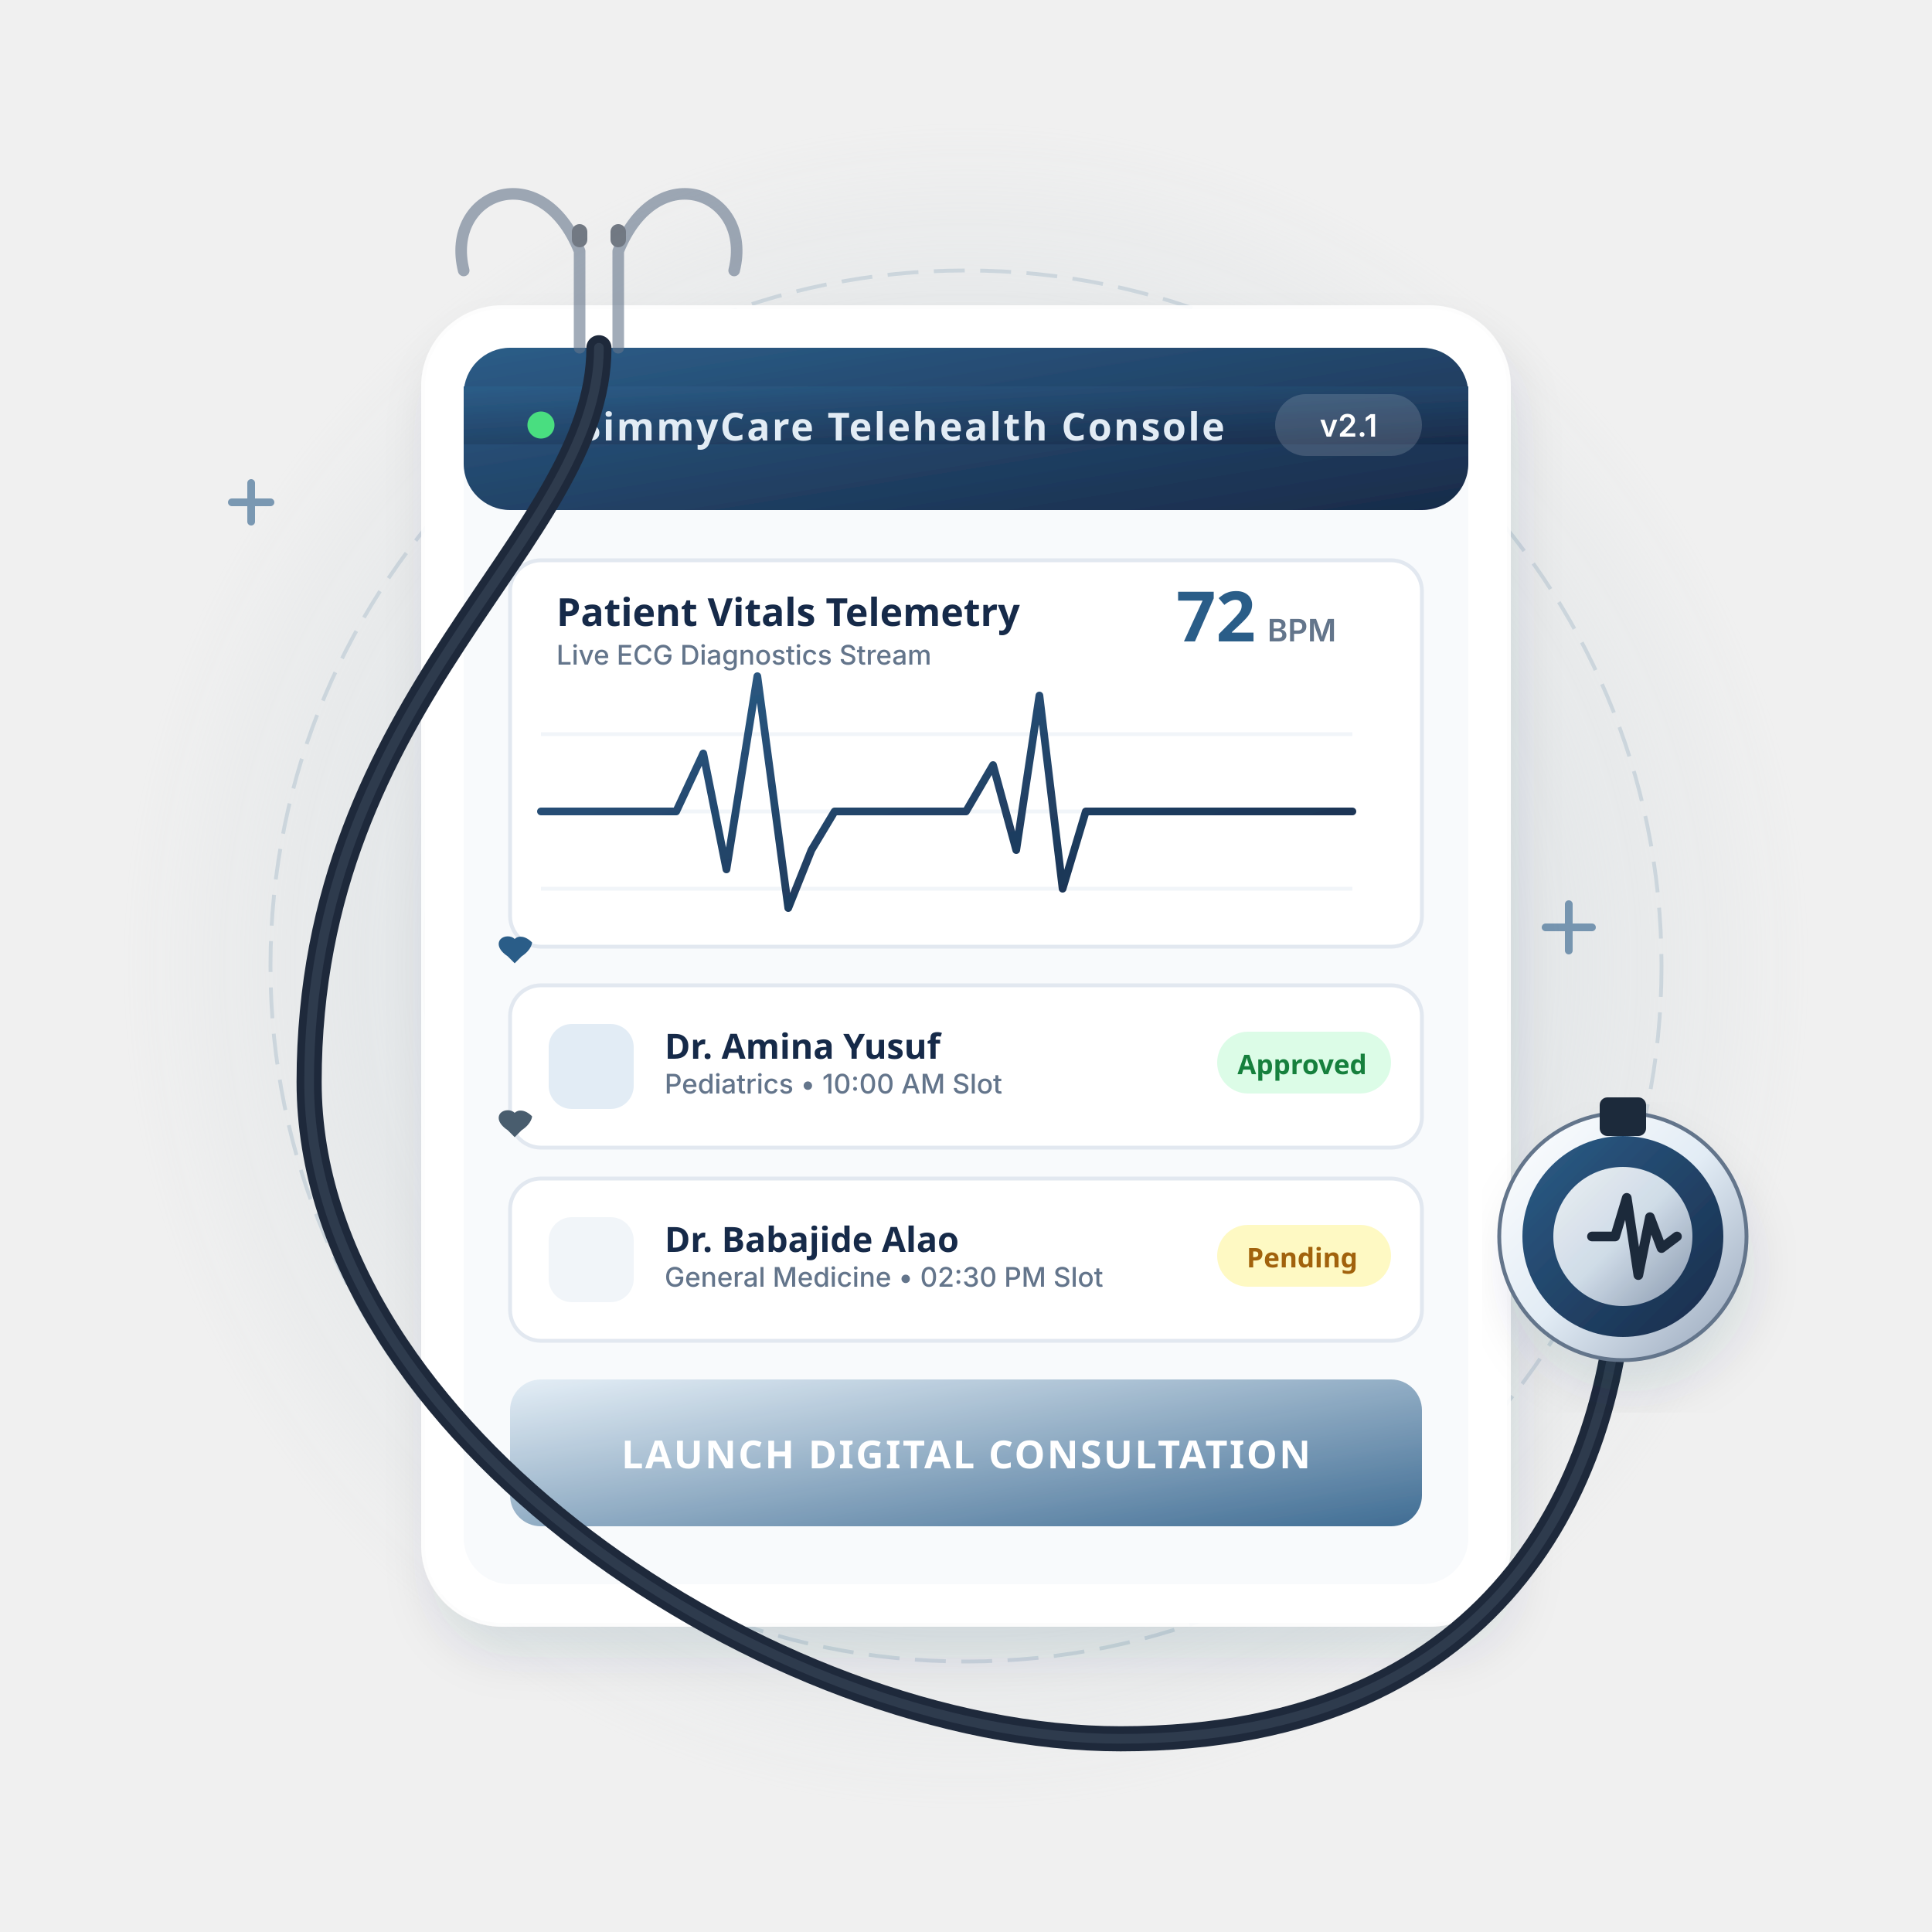
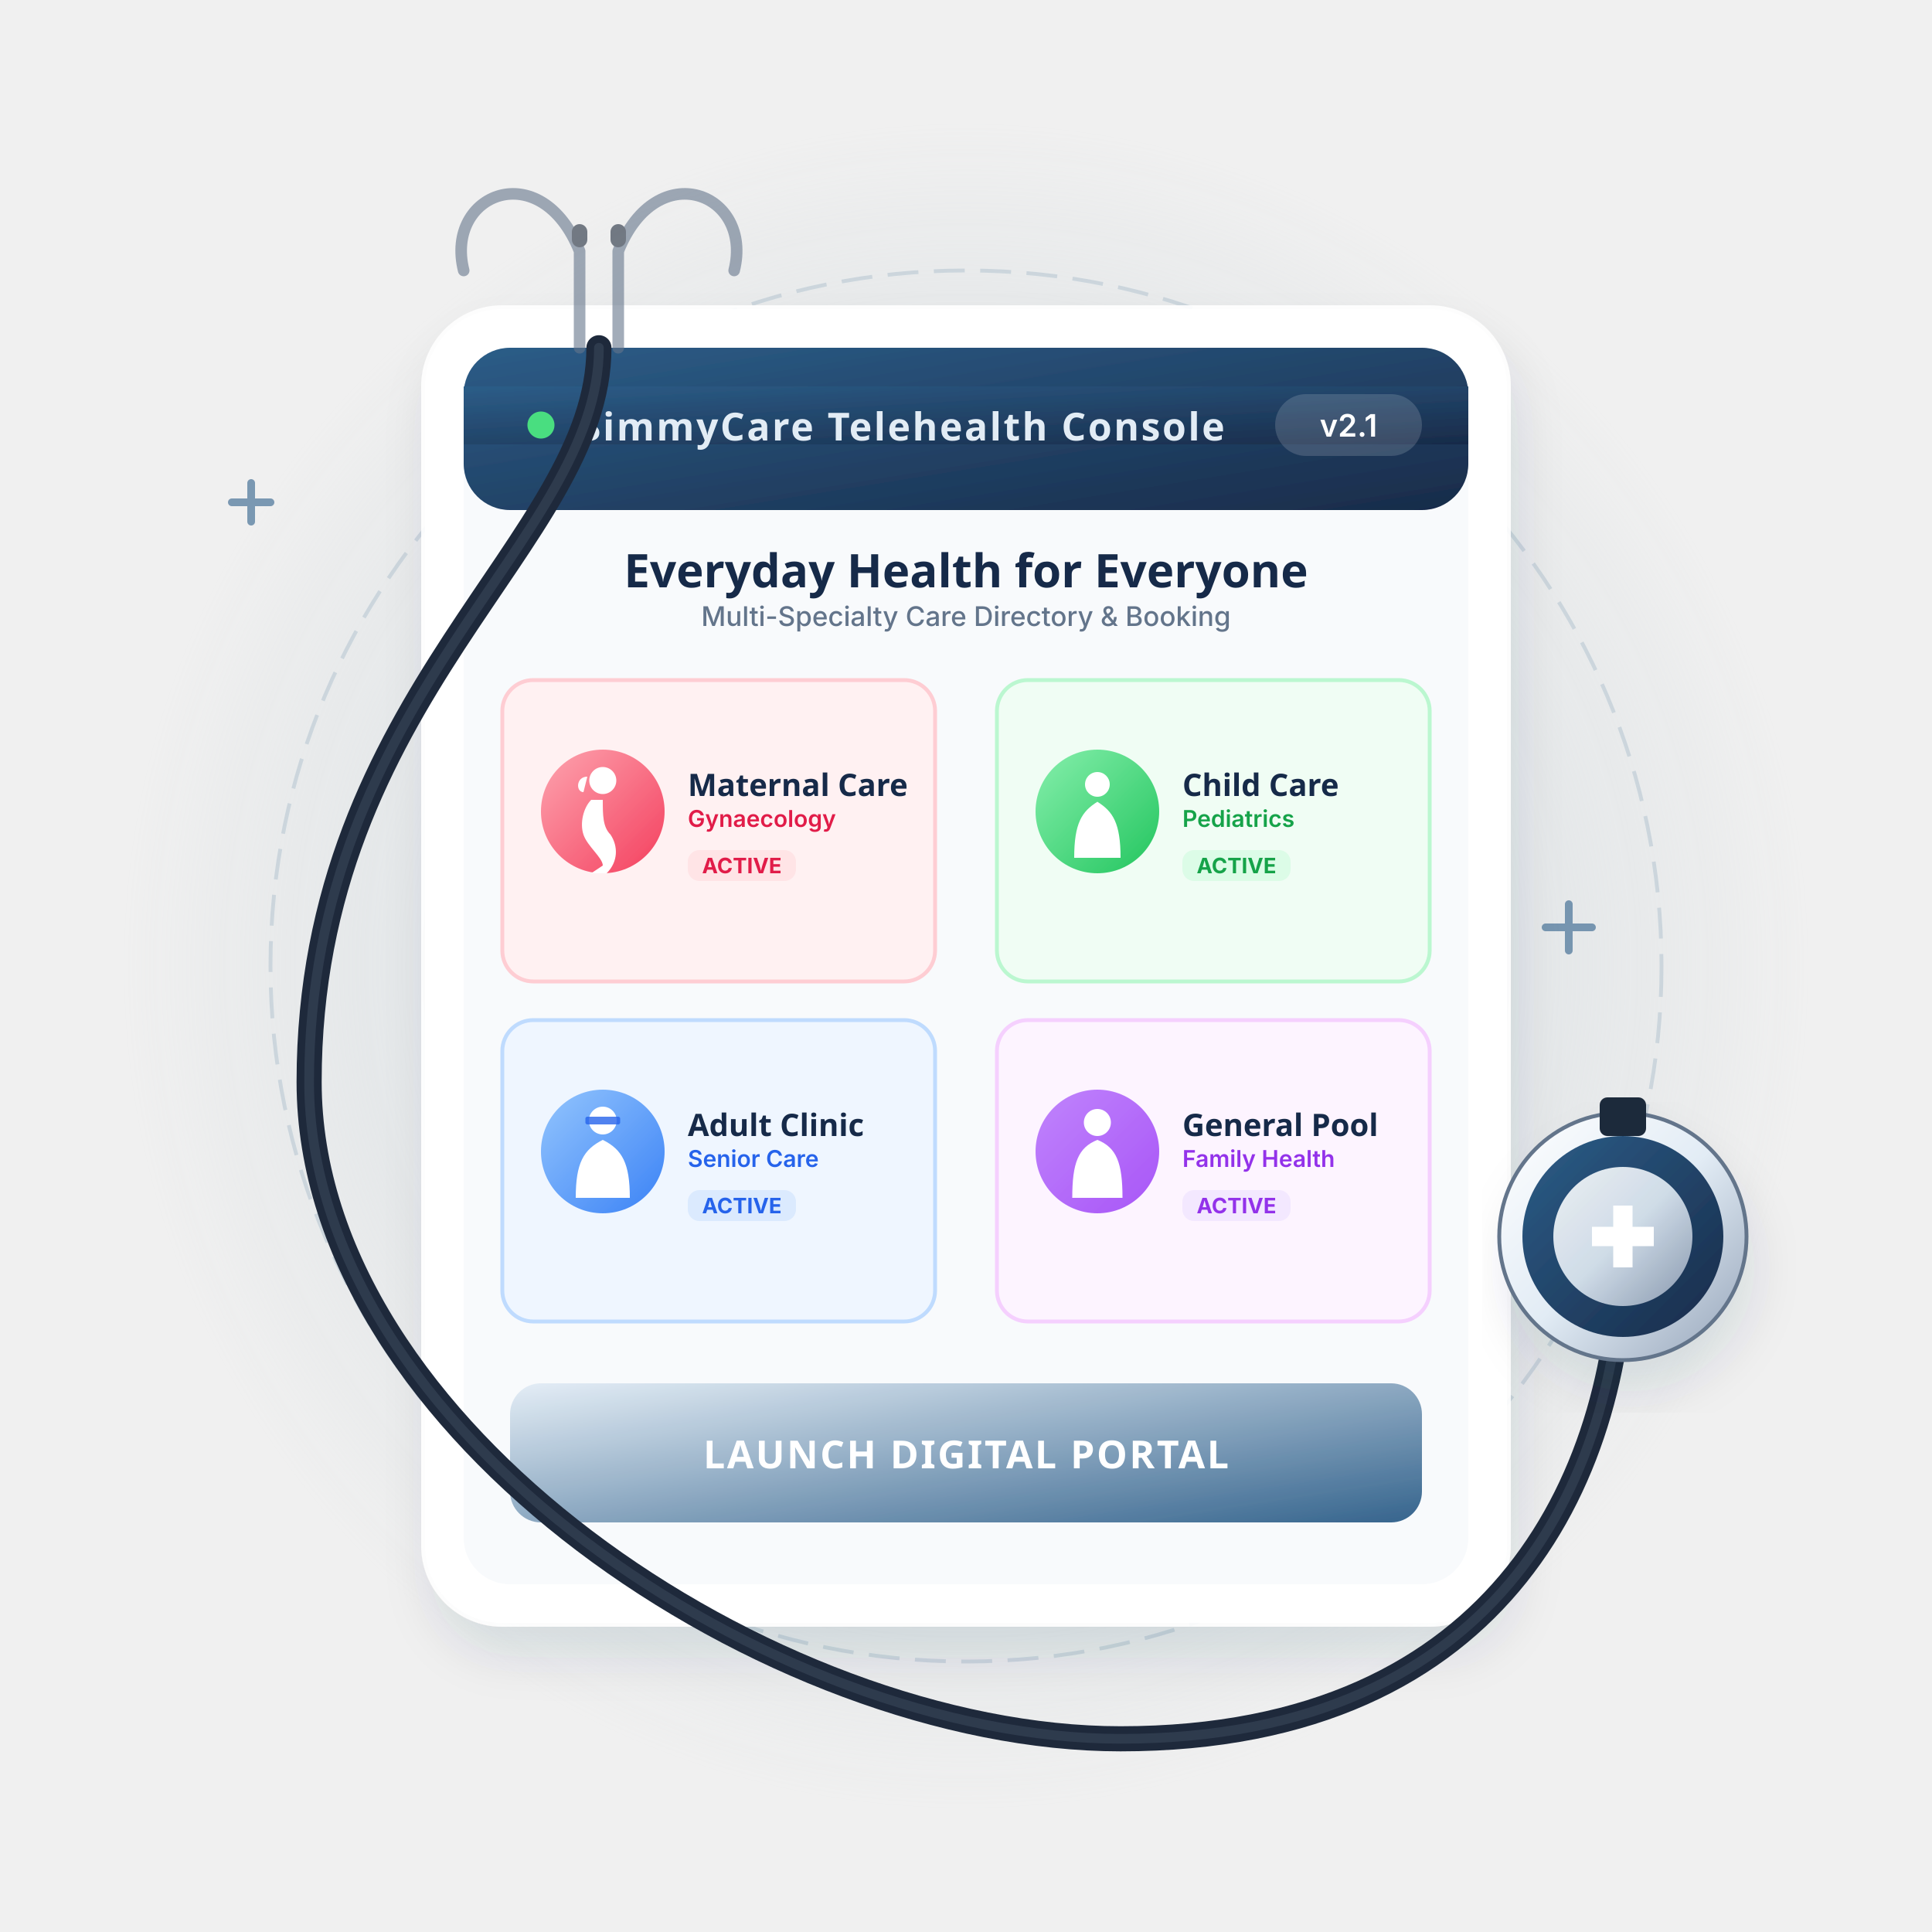
<svg xmlns="http://www.w3.org/2000/svg" viewBox="0 0 500 500" width="100%" height="100%">
  <defs>
    <radialGradient id="bgGlow" cx="50%" cy="50%" r="50%" fx="50%" fy="50%">
      <stop offset="0%" stop-color="#E2ECF5" stop-opacity="0.8" />
      <stop offset="100%" stop-color="#b6c3c9" stop-opacity="0" />
    </radialGradient>
    <linearGradient id="primaryGrad" x1="0%" y1="0%" x2="100%" y2="100%">
      <stop offset="0%" stop-color="#2C5D88" />
      <stop offset="100%" stop-color="#182B49" />
    </linearGradient>
    <linearGradient id="accentGrad" x1="0%" y1="0%" x2="100%" y2="100%">
      <stop offset="0%" stop-color="#E2ECF5" />
      <stop offset="100%" stop-color="#2C5D88" />
    </linearGradient>
    <linearGradient id="metallic" x1="0%" y1="0%" x2="100%" y2="100%">
      <stop offset="0%" stop-color="#FFFFFF" />
      <stop offset="50%" stop-color="#E2ECF5" />
      <stop offset="100%" stop-color="#94A3B8" />
    </linearGradient>
-     <linearGradient id="glassGrad" x1="0%" y1="0%" x2="100%" y2="100%">
-       <stop offset="0%" stop-color="#FFFFFF" stop-opacity="0.8" />
-       <stop offset="100%" stop-color="#FFFFFF" stop-opacity="0.4" />
+     <linearGradient id="maternalGrad" x1="0%" y1="0%" x2="100%" y2="100%">
+       <stop offset="0%" stop-color="#FDA4AF" />
+       <stop offset="100%" stop-color="#F43F5E" />
+     </linearGradient>
+     <linearGradient id="pediatricGrad" x1="0%" y1="0%" x2="100%" y2="100%">
+       <stop offset="0%" stop-color="#86EFAC" />
+       <stop offset="100%" stop-color="#22C55E" />
+     </linearGradient>
+     <linearGradient id="adultGrad" x1="0%" y1="0%" x2="100%" y2="100%">
+       <stop offset="0%" stop-color="#93C5FD" />
+       <stop offset="100%" stop-color="#3B82F6" />
+     </linearGradient>
+     <linearGradient id="generalGrad" x1="0%" y1="0%" x2="100%" y2="100%">
+       <stop offset="0%" stop-color="#C084FC" />
+       <stop offset="100%" stop-color="#A855F7" />
    </linearGradient>
    <filter id="shadow" x="-10%" y="-10%" width="130%" height="130%">
      <feDropShadow dx="2" dy="8" stdDeviation="6" flood-color="#182B49" flood-opacity="0.1" />
-     </filter>
-     <filter id="glow" x="-20%" y="-20%" width="140%" height="140%">
-       <feGaussianBlur stdDeviation="4" result="blur" />
-       <feMerge>
-         <feMergeNode in="blur" />
-         <feMergeNode in="SourceGraphic" />
-       </feMerge>
    </filter>
  </defs>
  <circle cx="250" cy="250" r="220" fill="url(#bgGlow)" />
  <circle cx="250" cy="250" r="180" fill="none" stroke="#2C5D88" stroke-width="1" stroke-opacity="0.15" stroke-dasharray="8 4" />
  <circle cx="250" cy="250" r="140" fill="none" stroke="#182B49" stroke-width="1.5" stroke-opacity="0.1" />
  <g filter="url(#shadow)">
    <rect x="110" y="80" width="280" height="340" rx="20" fill="#FFFFFF" stroke="rgba(255,255,255,0.9)" stroke-width="2" />
    <rect x="120" y="90" width="260" height="320" rx="12" fill="#F8FAFC" />
    <rect x="120" y="90" width="260" height="42" rx="12" fill="url(#primaryGrad)" />
    <rect x="120" y="100" width="260" height="15" fill="url(#primaryGrad)" />
    <circle cx="140" cy="110" r="3.5" fill="#4ADE80" />
    <text x="150" y="114" fill="#E2ECF5" font-family="'Outfit', sans-serif" font-size="10" font-weight="600" letter-spacing="0.5">SimmyCare Telehealth Console</text>
    <rect x="330" y="102" width="38" height="16" rx="8" fill="rgba(255,255,255,0.15)" />
    <text x="349" y="113" fill="#FFFFFF" font-family="'Inter', sans-serif" font-size="8" font-weight="600" text-anchor="middle">v2.1</text>
-     <rect x="132" y="145" width="236" height="100" rx="8" fill="#FFFFFF" stroke="#E2E8F0" stroke-width="1" />
-     <text x="144" y="162" fill="#182B49" font-family="'Outfit', sans-serif" font-size="10" font-weight="700">Patient Vitals Telemetry</text>
-     <text x="144" y="172" fill="#64748B" font-family="'Inter', sans-serif" font-size="7" font-weight="500">Live ECG Diagnostics Stream</text>
-     <line x1="140" y1="190" x2="350" y2="190" stroke="#F1F5F9" stroke-width="1" />
-     <line x1="140" y1="210" x2="350" y2="210" stroke="#F1F5F9" stroke-width="1" />
-     <line x1="140" y1="230" x2="350" y2="230" stroke="#F1F5F9" stroke-width="1" />
-     <path d="M 140 210 L 175 210 L 182 195 L 188 225 L 196 175 L 204 235 L 210 220 L 216 210 L 250 210 L 257 198 L 263 220 L 269 180 L 275 230 L 281 210 L 350 210" fill="none" stroke="url(#primaryGrad)" stroke-width="2" stroke-linecap="round" stroke-linejoin="round" />
-     <text x="325" y="166" fill="#2C5D88" font-family="'Outfit', sans-serif" font-size="18" font-weight="800" text-anchor="end">72</text>
-     <text x="328" y="166" fill="#64748B" font-family="'Inter', sans-serif" font-size="8" font-weight="600">BPM</text>
-     <rect x="132" y="255" width="236" height="42" rx="8" fill="#FFFFFF" stroke="#E2E8F0" stroke-width="1" />
-     <rect x="142" y="265" width="22" height="22" rx="6" fill="#E2ECF5" />
-     <path d="M 153 271 C 151 269, 149 269, 148 270 C 147 269, 145 269, 144 270 C 143 271, 143 273, 146 275 L 148 277 L 150 275 C 153 273, 153 271, 153 271 Z" fill="#2C5D88" transform="translate(0,0) scale(0.9)" />
-     <text x="172" y="274" fill="#182B49" font-family="'Outfit', sans-serif" font-size="9" font-weight="700">Dr. Amina Yusuf</text>
-     <text x="172" y="283" fill="#64748B" font-family="'Inter', sans-serif" font-size="7" font-weight="500">Pediatrics • 10:00 AM Slot</text>
-     <rect x="315" y="267" width="45" height="16" rx="8" fill="#DCFCE7" />
-     <text x="337" y="278" fill="#15803D" font-family="'Outfit', sans-serif" font-size="7" font-weight="700" text-anchor="middle">Approved</text>
-     <rect x="132" y="305" width="236" height="42" rx="8" fill="#FFFFFF" stroke="#E2E8F0" stroke-width="1" />
-     <rect x="142" y="315" width="22" height="22" rx="6" fill="#F1F5F9" />
-     <path d="M 153 321 C 151 319, 149 319, 148 320 C 147 319, 145 319, 144 320 C 143 321, 143 323, 146 325 L 148 327 L 150 325 C 153 323, 153 321, 153 321 Z" fill="#4A5D6E" transform="translate(0,0) scale(0.9)" />
-     <text x="172" y="324" fill="#182B49" font-family="'Outfit', sans-serif" font-size="9" font-weight="700">Dr. Babajide Alao</text>
-     <text x="172" y="333" fill="#64748B" font-family="'Inter', sans-serif" font-size="7" font-weight="500">General Medicine • 02:30 PM Slot</text>
-     <rect x="315" y="317" width="45" height="16" rx="8" fill="#FEF9C3" />
-     <text x="337" y="328" fill="#A16207" font-family="'Outfit', sans-serif" font-size="7" font-weight="700" text-anchor="middle">Pending</text>
-     <rect x="132" y="357" width="236" height="38" rx="8" fill="url(#accentGrad)" opacity="0.9" />
-     <text x="250" y="380" fill="#FFFFFF" font-family="'Outfit', sans-serif" font-size="10" font-weight="700" text-anchor="middle" letter-spacing="0.5">LAUNCH DIGITAL CONSULTATION</text>
+     <text x="250" y="152" fill="#182B49" font-family="'Outfit', sans-serif" font-size="12" font-weight="700" text-anchor="middle">Everyday Health for Everyone</text>
+     <text x="250" y="162" fill="#64748B" font-family="'Inter', sans-serif" font-size="7" font-weight="500" text-anchor="middle">Multi-Specialty Care Directory &amp; Booking</text>
+     <rect x="130" y="176" width="112" height="78" rx="8" fill="#FFF1F2" stroke="#FECDD3" stroke-width="1" />
+     <circle cx="156" cy="210" r="16" fill="url(#maternalGrad)" />
+     <circle cx="156" cy="202" r="3.5" fill="#FFFFFF" />
+     <path d="M 153 207 C 151 209, 150 213, 151 216 C 152 219, 156 222, 156 224 L 153 226 L 157 226 C 160 223, 160 219, 158 216 C 156 214, 156 211, 156 207 Z" fill="#FFFFFF" />
+     <path d="M 152 201 C 149 201, 149 205, 151 205 Z" fill="#FFFFFF" />
+     <text x="178" y="206" fill="#182B49" font-family="'Outfit', sans-serif" font-size="8" font-weight="700">Maternal Care</text>
+     <text x="178" y="214" fill="#E11D48" font-family="'Inter', sans-serif" font-size="6" font-weight="600">Gynaecology</text>
+     <rect x="178" y="220" width="28" height="8" rx="3" fill="#FFE4E6" />
+     <text x="192" y="226" fill="#E11D48" font-family="'Inter', sans-serif" font-size="5.5" font-weight="700" text-anchor="middle">ACTIVE</text>
+     <rect x="258" y="176" width="112" height="78" rx="8" fill="#F0FDF4" stroke="#BBF7D0" stroke-width="1" />
+     <circle cx="284" cy="210" r="16" fill="url(#pediatricGrad)" />
+     <circle cx="284" cy="203" r="3.2" fill="#FFFFFF" />
+     <path d="M 284 207.5 C 280 210, 278 213, 278 222 L 290 222 C 290 213, 288 210, 284 207.5 Z" fill="#FFFFFF" />
+     <text x="306" y="206" fill="#182B49" font-family="'Outfit', sans-serif" font-size="8" font-weight="700">Child Care</text>
+     <text x="306" y="214" fill="#16A34A" font-family="'Inter', sans-serif" font-size="6" font-weight="600">Pediatrics</text>
+     <rect x="306" y="220" width="28" height="8" rx="3" fill="#DCFCE7" />
+     <text x="320" y="226" fill="#16A34A" font-family="'Inter', sans-serif" font-size="5.5" font-weight="700" text-anchor="middle">ACTIVE</text>
+     <rect x="130" y="264" width="112" height="78" rx="8" fill="#EFF6FF" stroke="#BFDBFE" stroke-width="1" />
+     <circle cx="156" cy="298" r="16" fill="url(#adultGrad)" />
+     <circle cx="156" cy="290" r="3.6" fill="#FFFFFF" />
+     <path d="M 156 295 C 151 297.5, 149 301, 149 310 L 163 310 C 163 301, 161 297.5, 156 295 Z" fill="#FFFFFF" />
+     <rect x="151.5" y="289" width="9" height="2" rx="0.5" fill="#2563EB" opacity="0.8" />
+     <text x="178" y="294" fill="#182B49" font-family="'Outfit', sans-serif" font-size="8" font-weight="700">Adult Clinic</text>
+     <text x="178" y="302" fill="#2563EB" font-family="'Inter', sans-serif" font-size="6" font-weight="600">Senior Care</text>
+     <rect x="178" y="308" width="28" height="8" rx="3" fill="#DBEAFE" />
+     <text x="192" y="314" fill="#2563EB" font-family="'Inter', sans-serif" font-size="5.5" font-weight="700" text-anchor="middle">ACTIVE</text>
+     <rect x="258" y="264" width="112" height="78" rx="8" fill="#FDF4FF" stroke="#F5D0FE" stroke-width="1" />
+     <circle cx="284" cy="298" r="16" fill="url(#generalGrad)" />
+     <circle cx="284" cy="290.5" r="3.5" fill="#FFFFFF" />
+     <path d="M 284 295 C 279 297, 277.5 301, 277.5 310 L 290.5 310 C 290.5 301, 289 297, 284 295 Z" fill="#FFFFFF" />
+     <text x="306" y="294" fill="#182B49" font-family="'Outfit', sans-serif" font-size="8" font-weight="700">General Pool</text>
+     <text x="306" y="302" fill="#9333EA" font-family="'Inter', sans-serif" font-size="6" font-weight="600">Family Health</text>
+     <rect x="306" y="308" width="28" height="8" rx="3" fill="#F3E8FF" />
+     <text x="320" y="314" fill="#9333EA" font-family="'Inter', sans-serif" font-size="5.5" font-weight="700" text-anchor="middle">ACTIVE</text>
+     <rect x="132" y="358" width="236" height="36" rx="8" fill="url(#accentGrad)" opacity="0.95" />
+     <text x="250" y="380" fill="#FFFFFF" font-family="'Outfit', sans-serif" font-size="10" font-weight="700" text-anchor="middle" letter-spacing="0.5">LAUNCH DIGITAL PORTAL</text>
  </g>
  <g stroke="#64748B" stroke-width="3" fill="none" stroke-linecap="round" stroke-linejoin="round" opacity="0.6">
    <path d="M 120 70 C 115 50, 140 40, 150 65 L 150 90" />
    <path d="M 190 70 C 195 50, 170 40, 160 65 L 160 90" />
    <rect x="148" y="58" width="4" height="6" rx="2" fill="#1E293B" stroke="none" />
    <rect x="158" y="58" width="4" height="6" rx="2" fill="#1E293B" stroke="none" />
  </g>
  <path d="M 155 90             C 155 140, 80 180, 80 280             C 80 370, 200 450, 290 450             C 390 450, 420 380, 420 320" fill="none" stroke="#1E293B" stroke-width="6.5" stroke-linecap="round" />
  <path d="M 155 90             C 155 140, 80 180, 80 280             C 80 370, 200 450, 290 450             C 390 450, 420 380, 420 320" fill="none" stroke="#475569" stroke-width="2.5" stroke-linecap="round" opacity="0.4" />
  <g filter="url(#shadow)" transform="translate(420, 320)">
    <circle cx="0" cy="0" r="32" fill="url(#metallic)" stroke="#64748B" stroke-width="1" />
    <circle cx="0" cy="0" r="26" fill="url(#primaryGrad)" />
    <circle cx="0" cy="0" r="18" fill="url(#metallic)" opacity="0.9" />
-     <path d="M -8 0 L -2 0 L 1 -10 L 4 10 L 7 -5 L 10 3 L 14 0" fill="none" stroke="#1E293B" stroke-width="2.5" stroke-linecap="round" stroke-linejoin="round" />
+     <path d="M -8 -2.5 L -2.5 -2.5 L -2.5 -8 L 2.5 -8 L 2.5 -2.5 L 8 -2.5 L 8 2.5 L 2.5 2.5 L 2.5 8 L -2.5 8 L -2.5 2.5 L -8 2.5 Z" fill="#FFFFFF" stroke="none" />
    <rect x="-6" y="-36" width="12" height="10" rx="2" fill="#1E293B" />
  </g>
  <g opacity="0.6">
    <path d="M 60 130 L 70 130 M 65 125 L 65 135" stroke="#2C5D88" stroke-width="2" stroke-linecap="round" />
    <path d="M 400 240 L 412 240 M 406 234 L 406 246" stroke="#2C5D88" stroke-width="2" stroke-linecap="round" />
  </g>
</svg>
